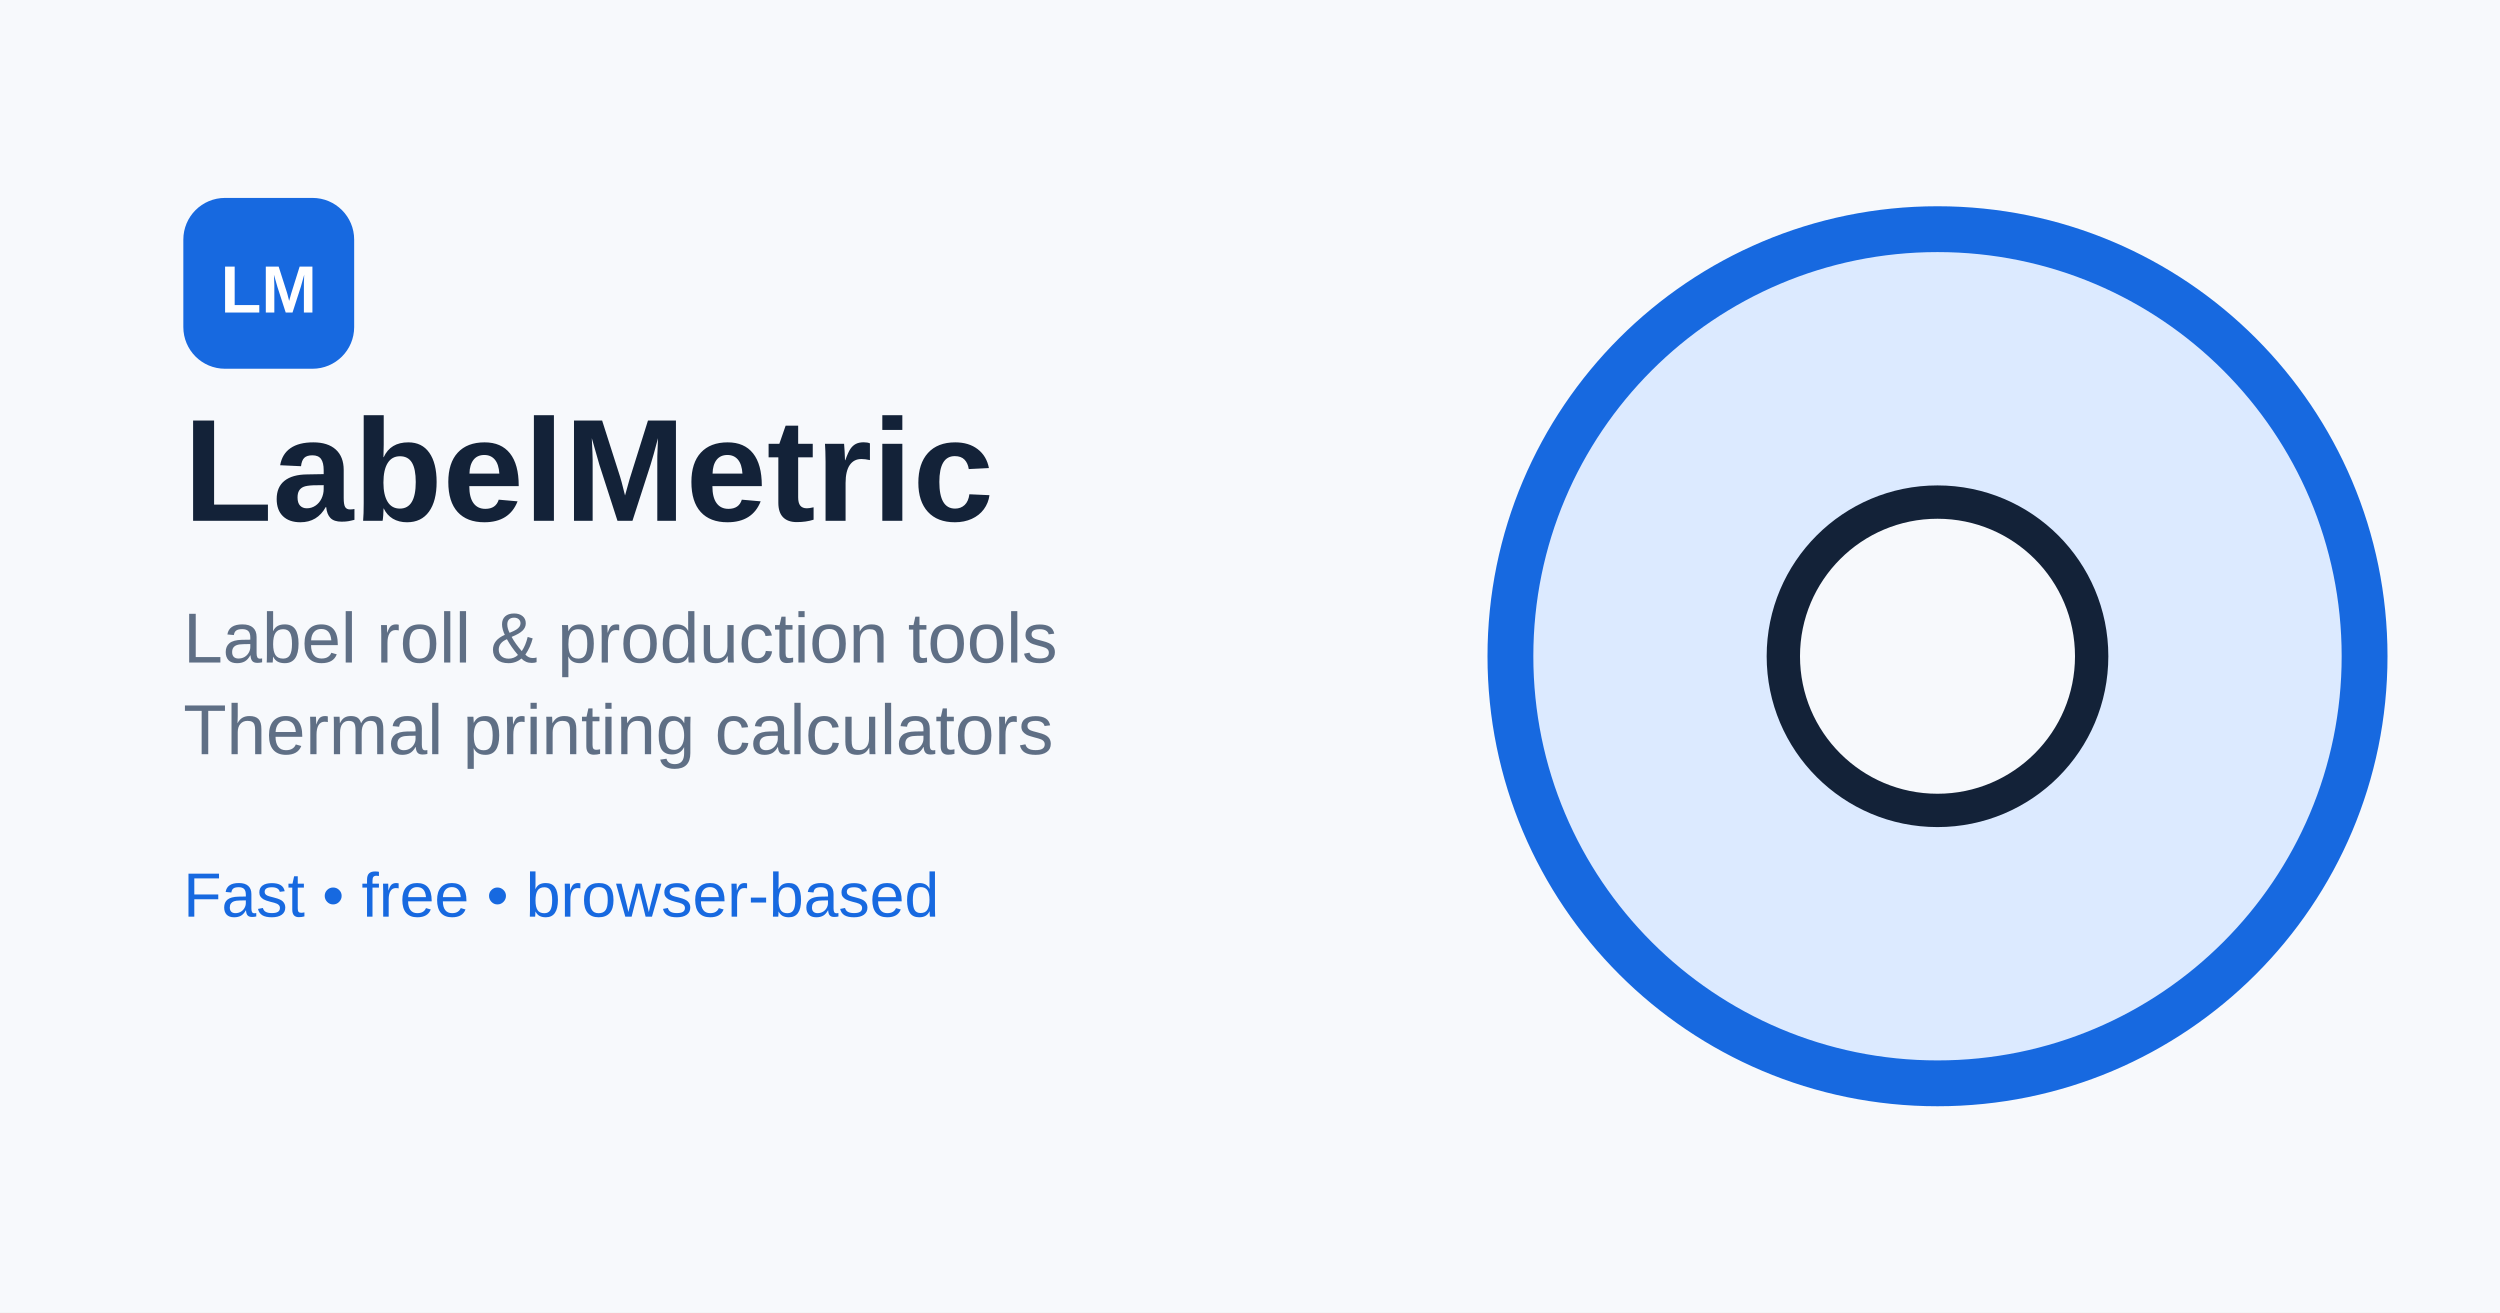
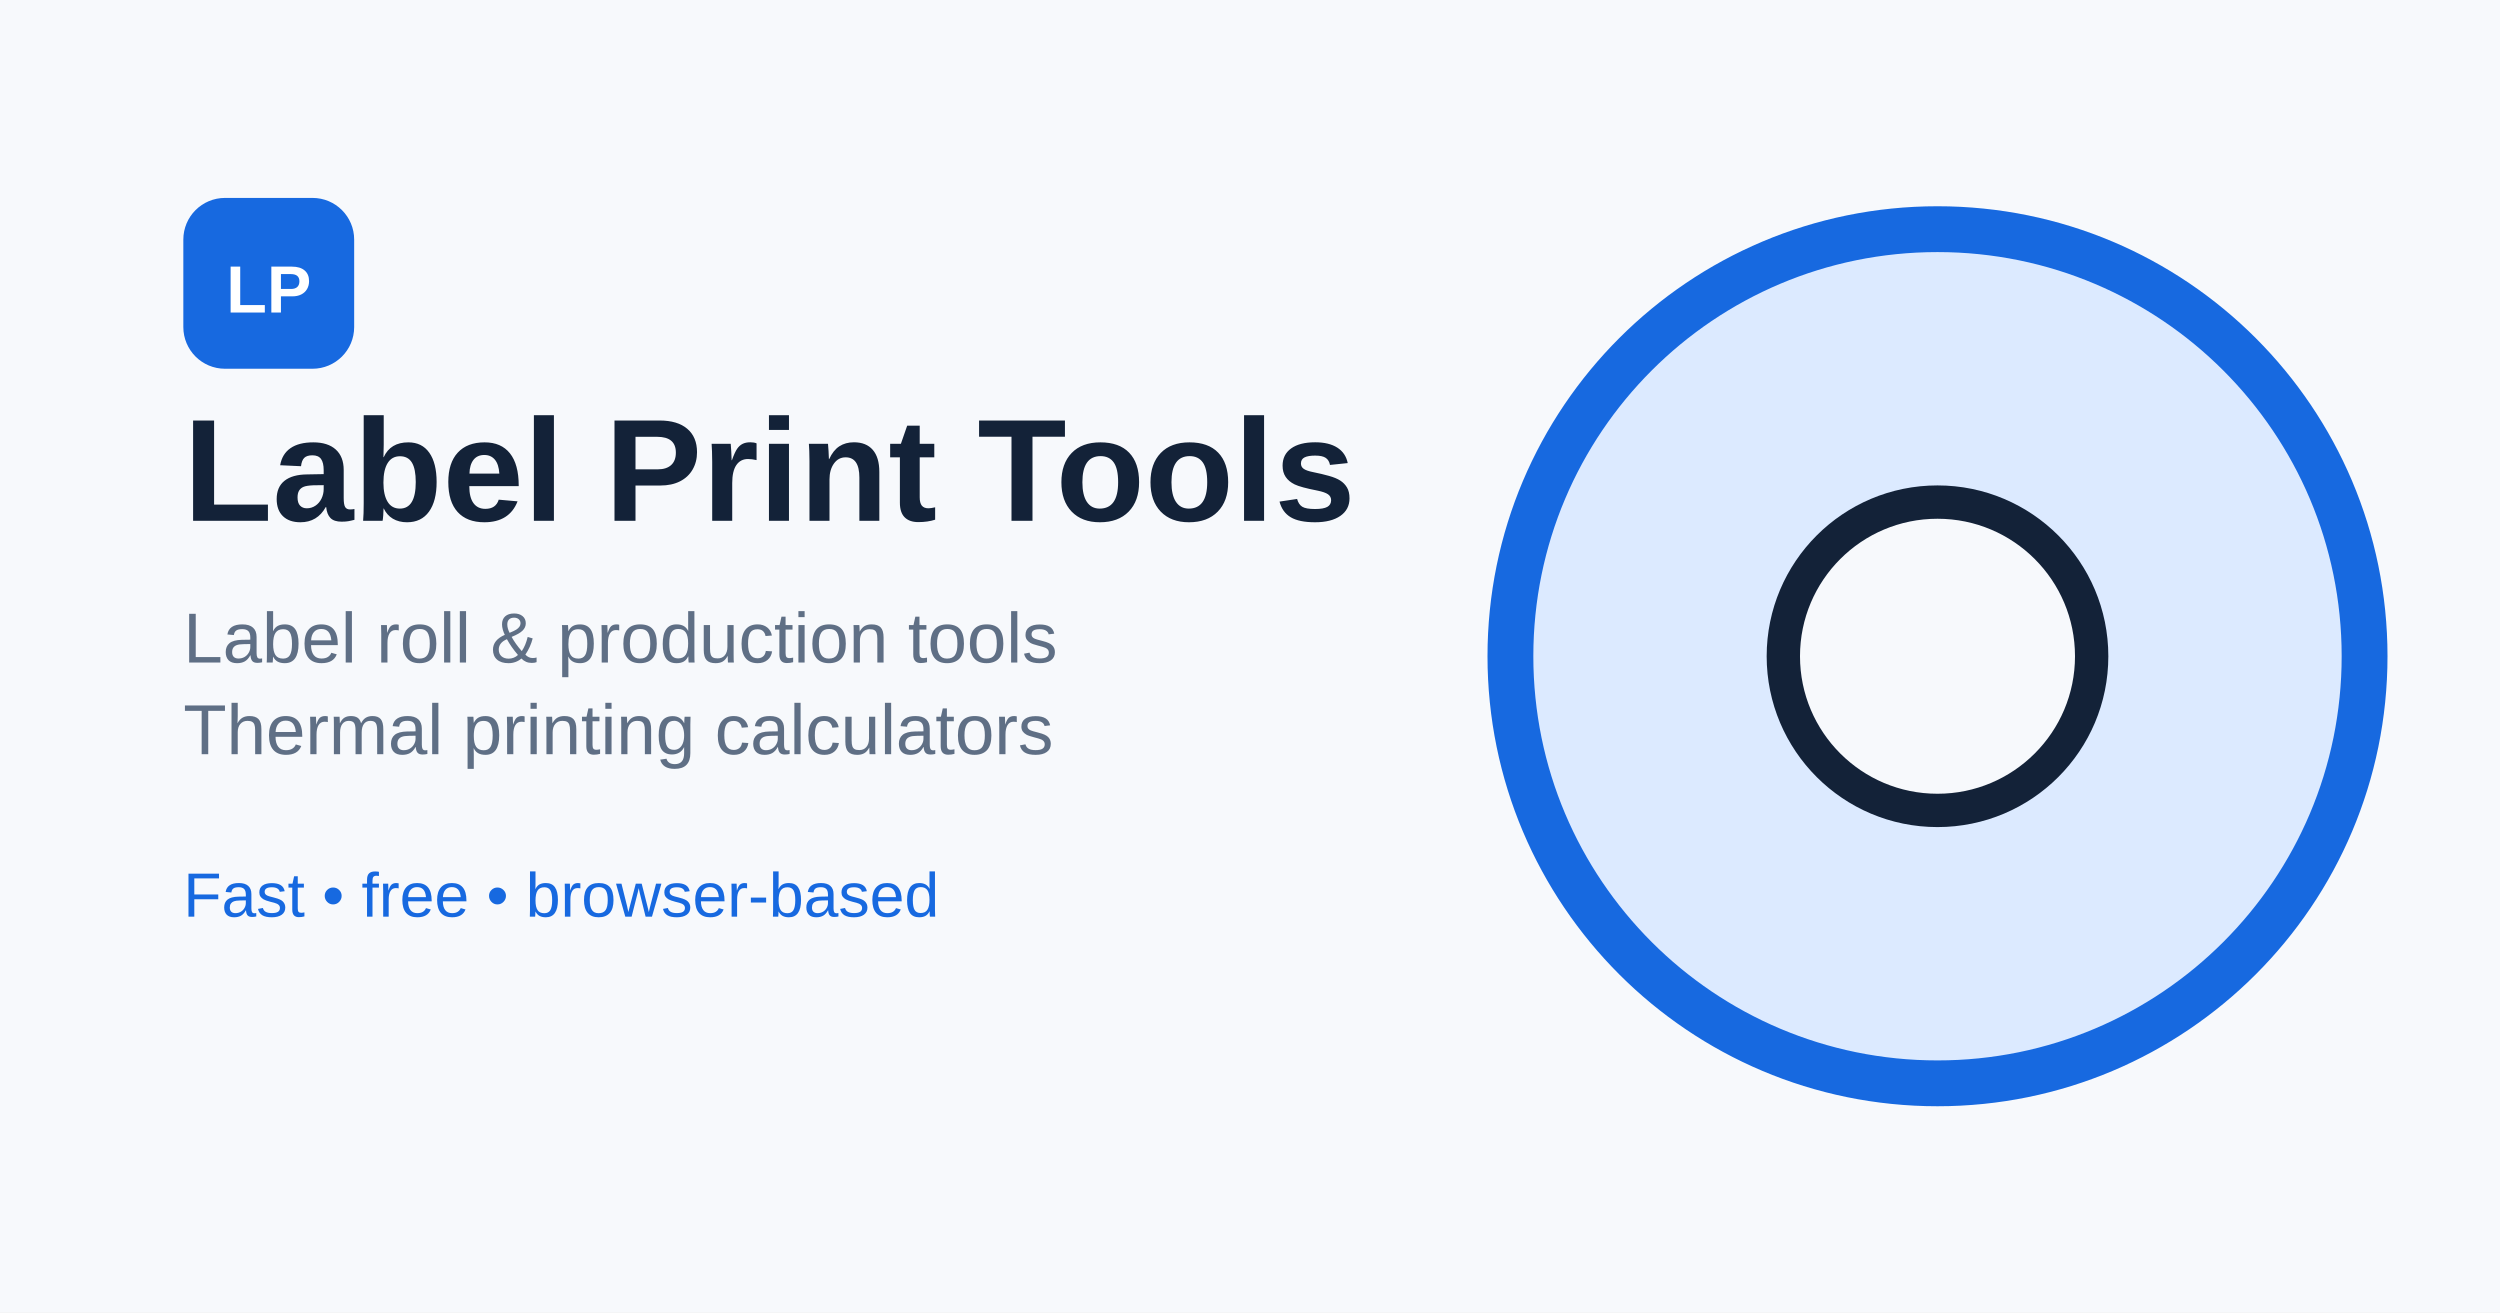
<svg xmlns="http://www.w3.org/2000/svg" width="1200" height="630" viewBox="0 0 1200 630">
  <rect width="1200" height="630" fill="#f7f9fc" />
  <circle cx="930" cy="315" r="205" fill="#dceaff" stroke="#1769e0" stroke-width="22" />
  <circle cx="930" cy="315" r="74" fill="#f7f9fc" stroke="#132238" stroke-width="16" />
  <rect x="88" y="95" width="82" height="82" rx="20" fill="#1769e0" />
-   <text x="129" y="150" text-anchor="middle" font-family="Arial,sans-serif" font-weight="700" font-size="32" fill="white">LM</text>
-   <text x="88" y="250" font-family="Arial,sans-serif" font-weight="800" font-size="70" fill="#132238">LabelMetric</text>
+   <text x="129" y="150" text-anchor="middle" font-family="Arial,sans-serif" font-weight="700" font-size="32" fill="white">LP</text>
+   <text x="88" y="250" font-family="Arial,sans-serif" font-weight="800" font-size="70" fill="#132238">Label Print Tools</text>
  <text x="88" y="318" font-family="Arial,sans-serif" font-size="34" fill="#5f6f85">Label roll &amp; production tools</text>
  <text x="88" y="362" font-family="Arial,sans-serif" font-size="34" fill="#5f6f85">Thermal printing calculators</text>
  <text x="88" y="440" font-family="Arial,sans-serif" font-size="30" fill="#1769e0">Fast • free • browser-based</text>
</svg>
